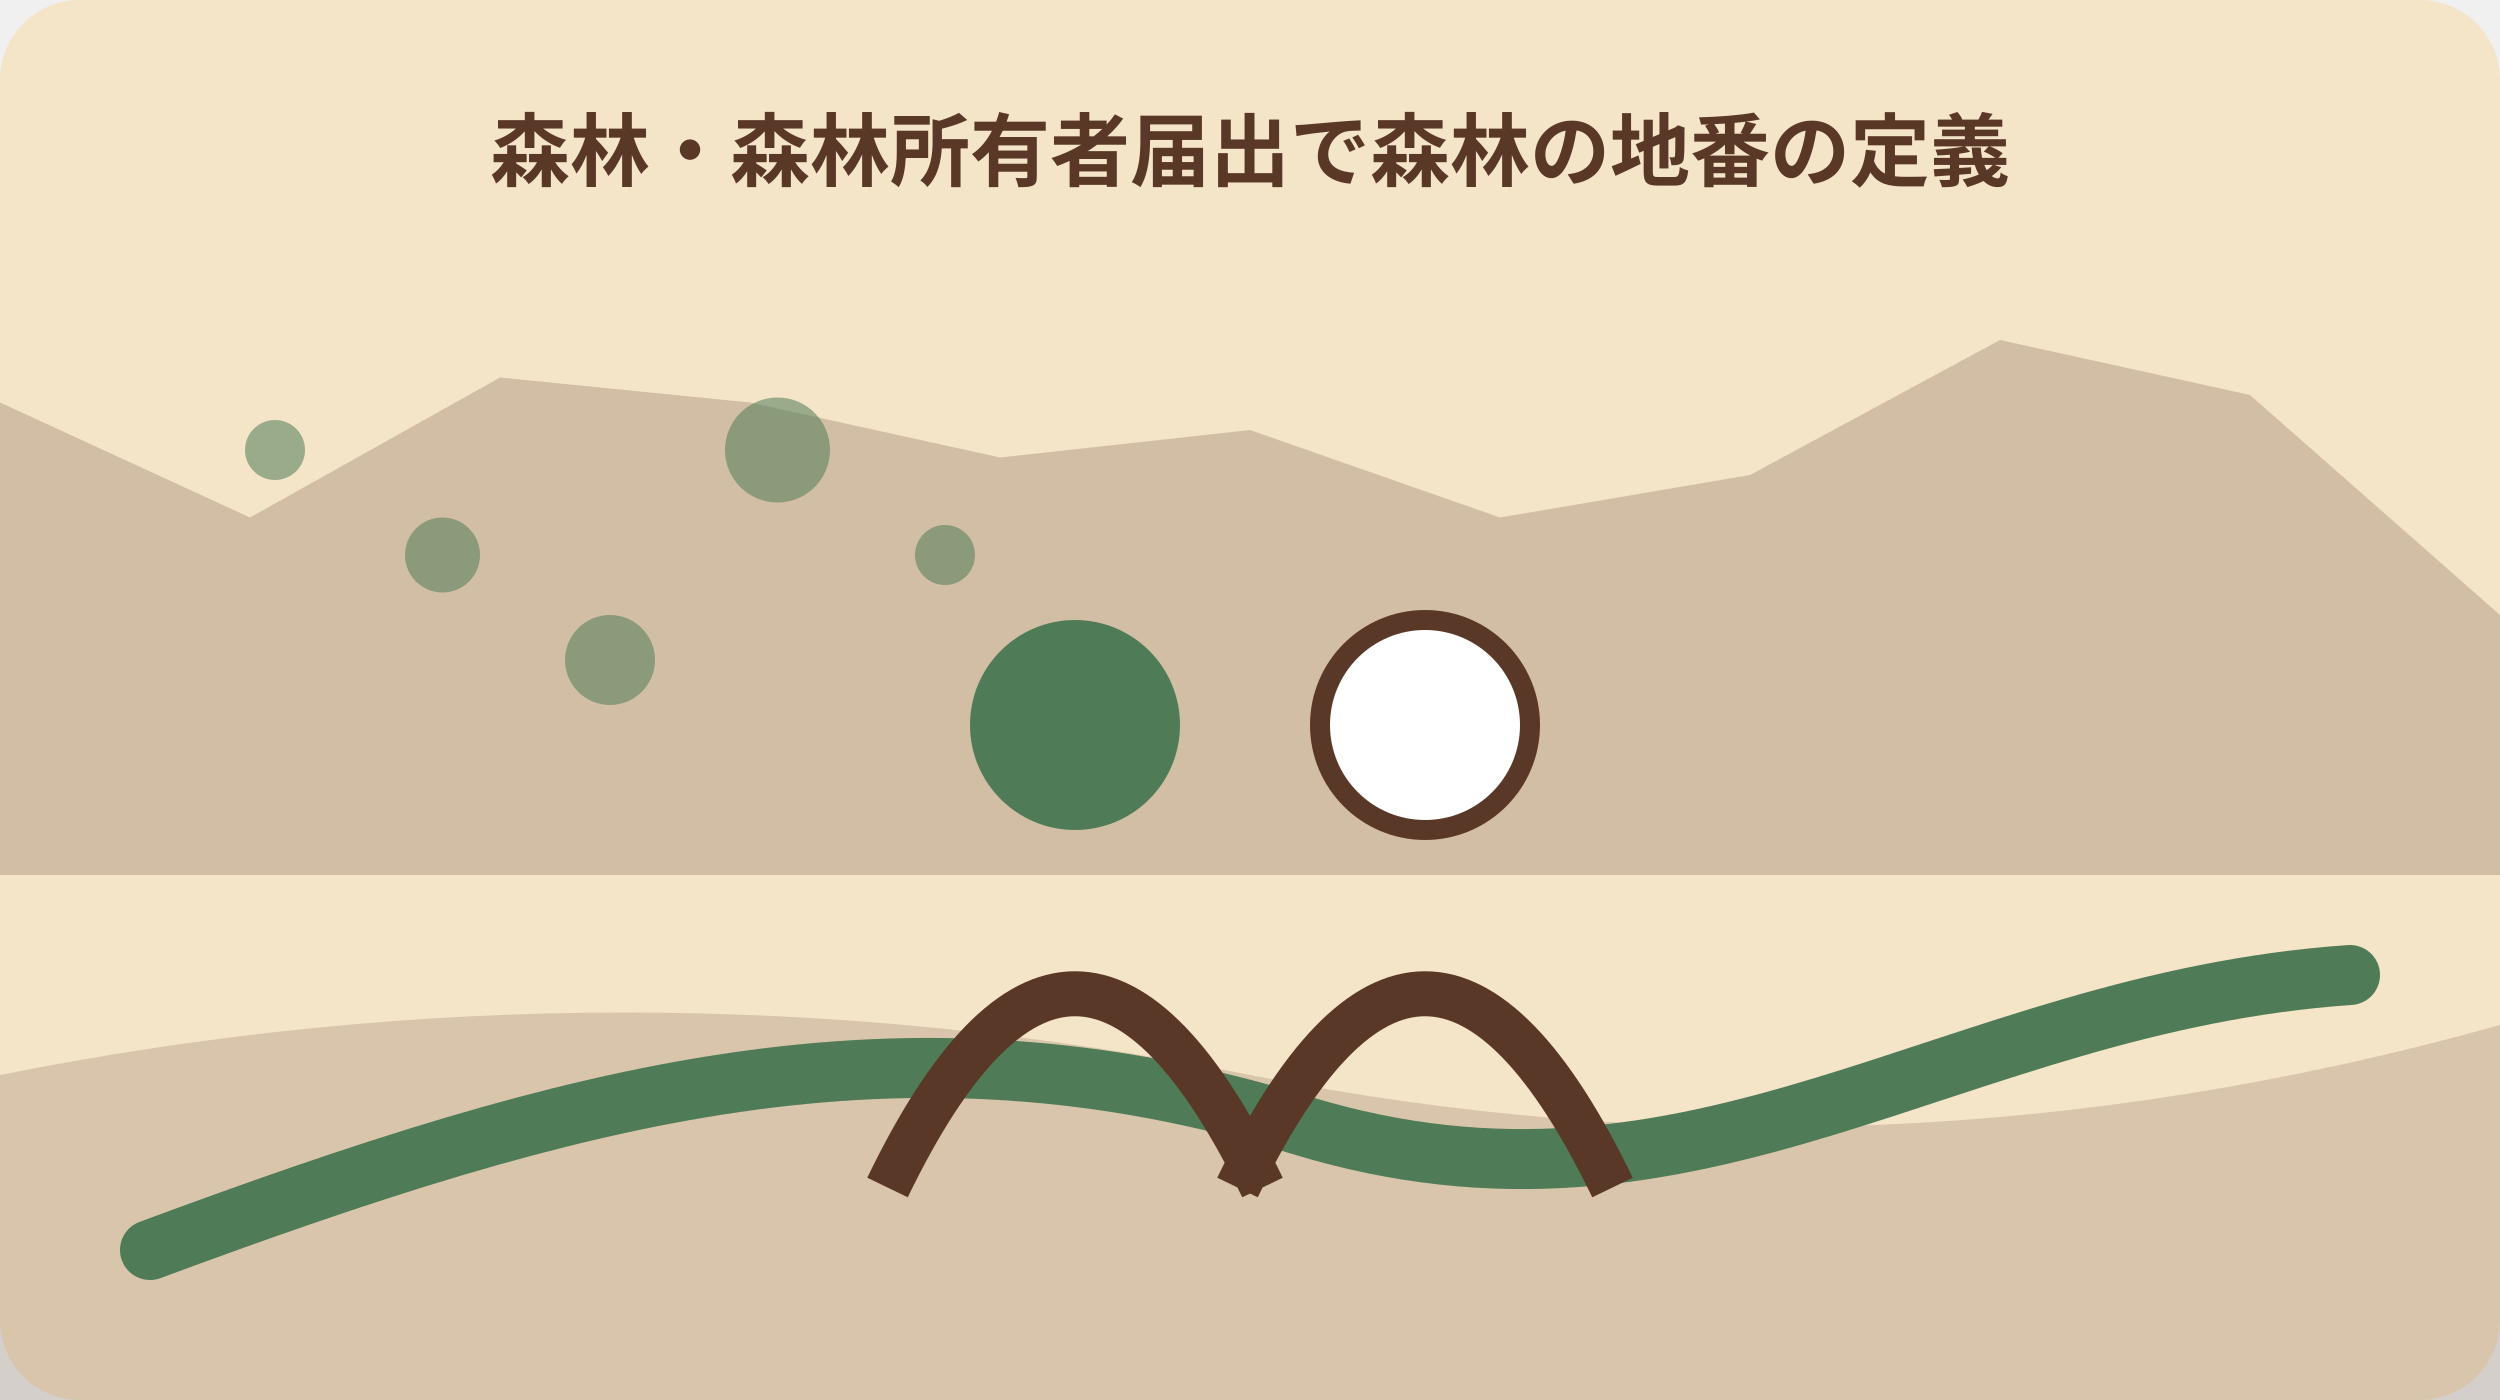
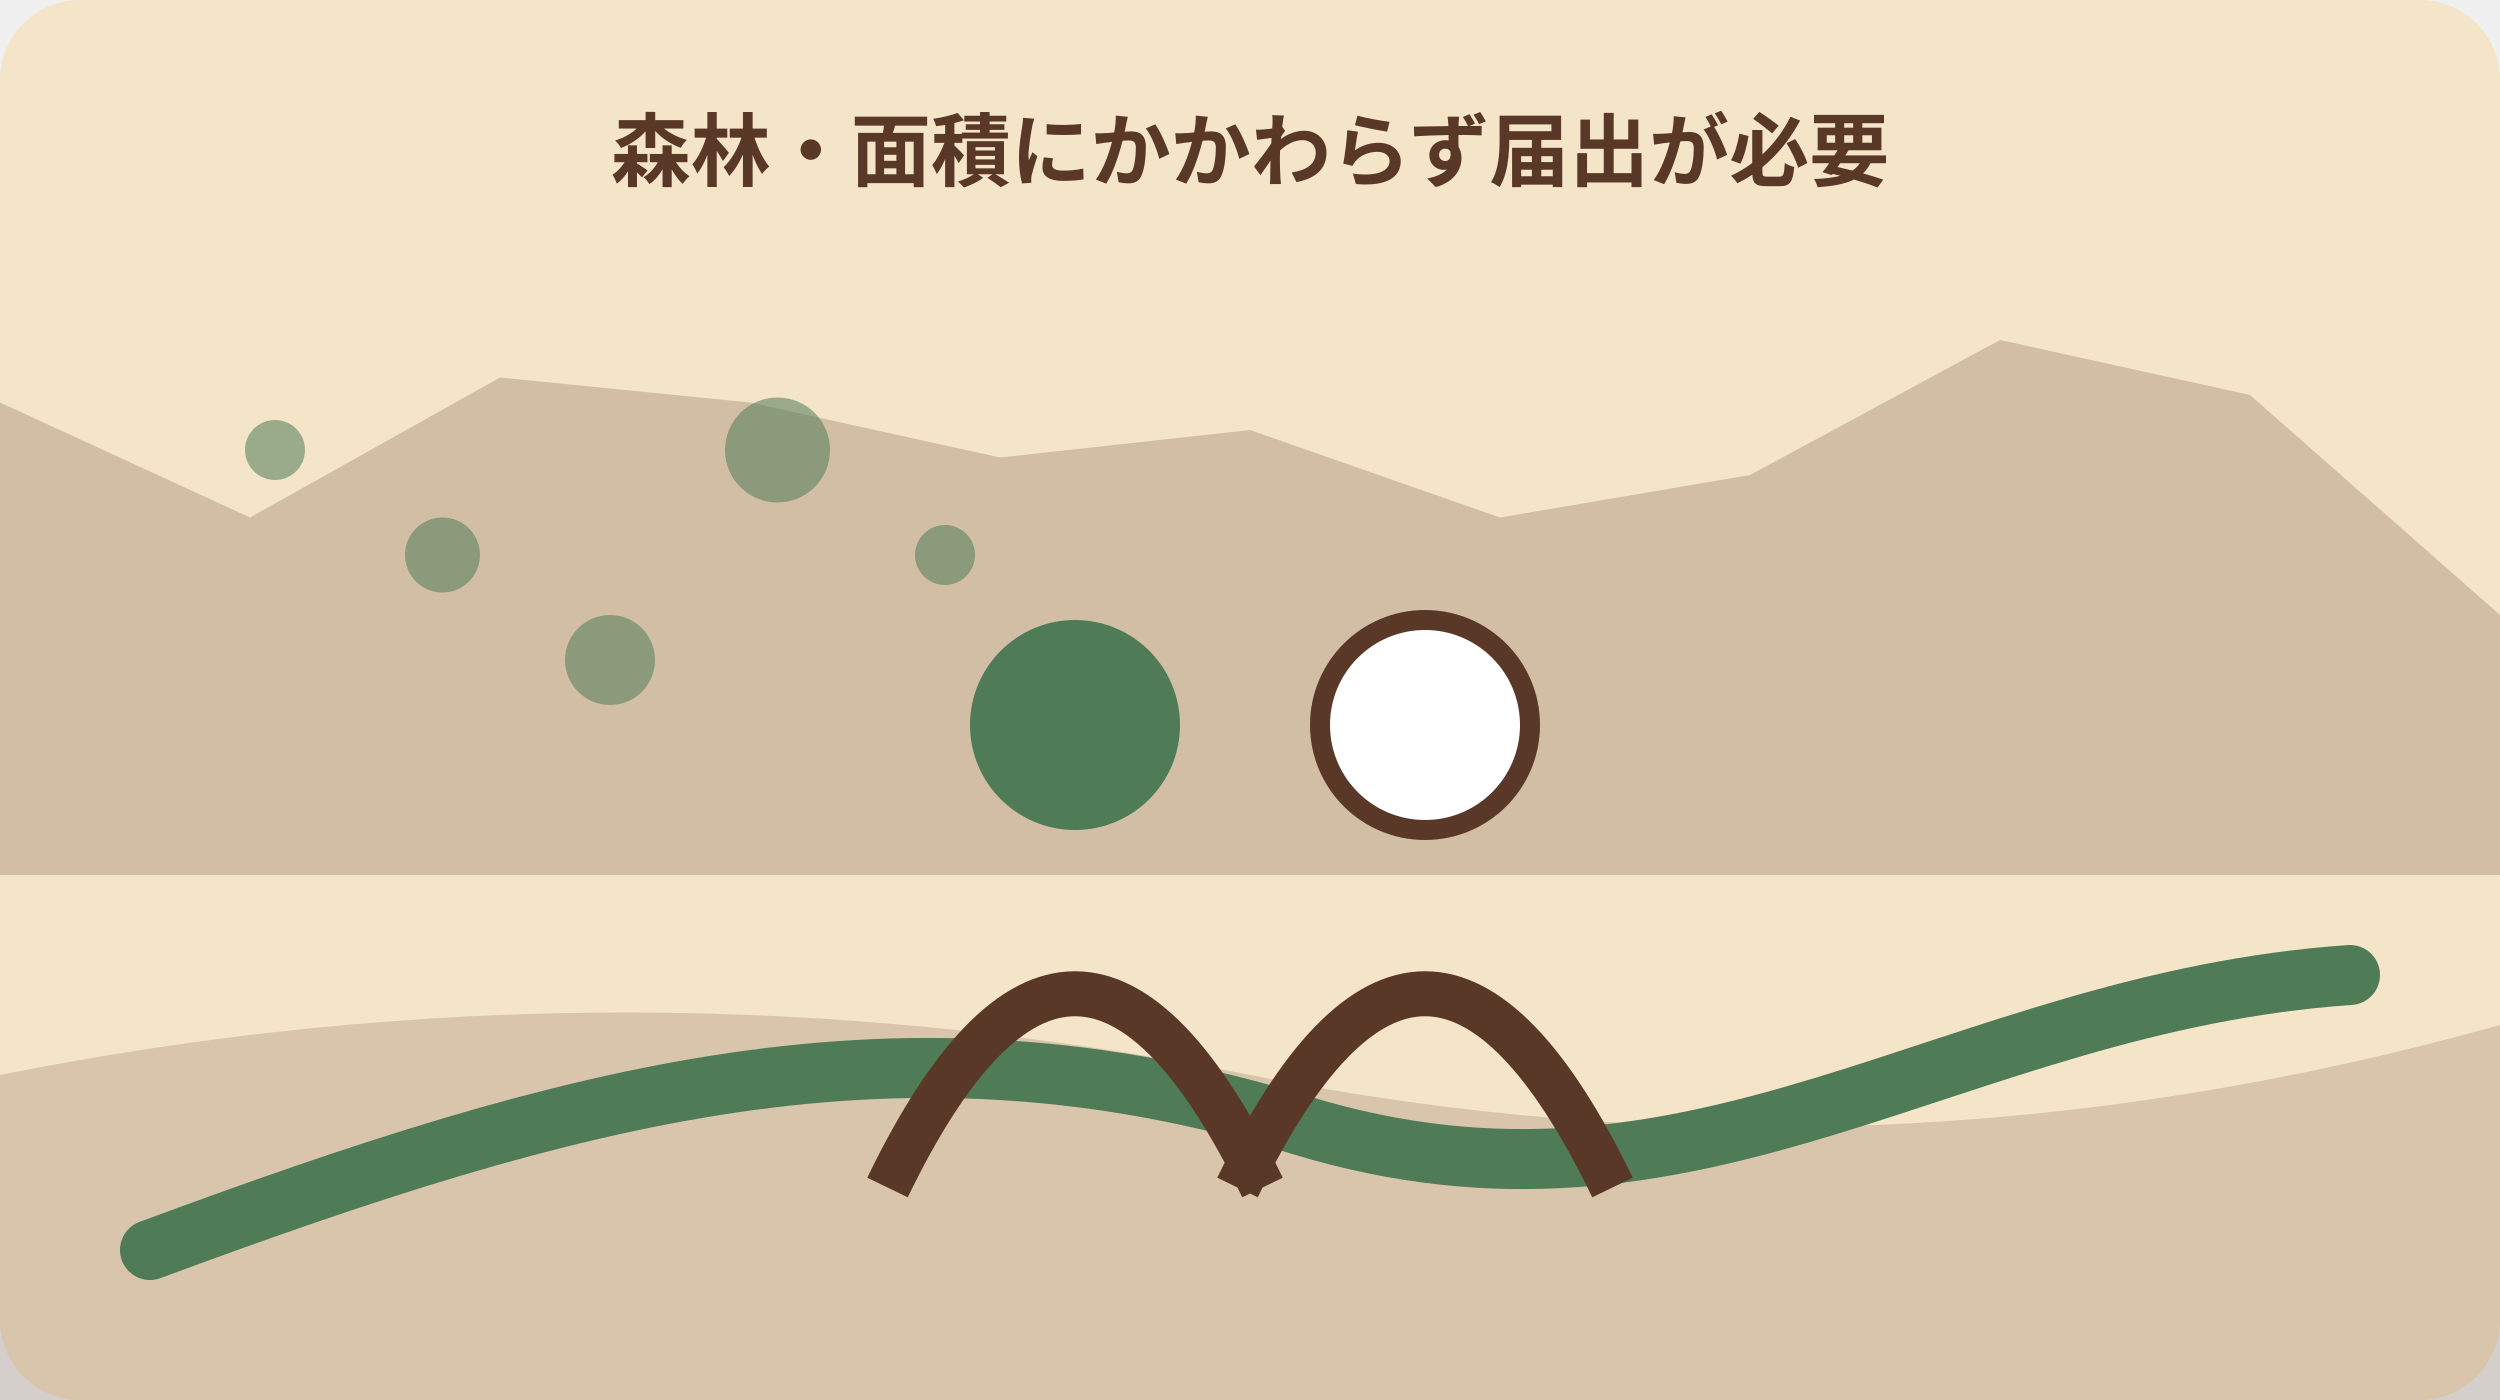
<svg xmlns="http://www.w3.org/2000/svg" width="1000" height="560" viewBox="0 0 1000 560" role="img" aria-labelledby="title desc" data-illustration="mori-editorial" data-topic-id="277" data-scene-index="2">
  <rect width="1000" height="560" rx="32" fill="#f4e4c8" />
  <polygon points="0,161 100,207 200,151 300,161 400,183 500,172 600,207 700,190 800,136 900,158 1000,246 1000,350 0,350" fill="#5a3827" opacity=".22" />
  <path d="M0 430 Q250 380 500 430 T1000 410 V560 H0Z" fill="#5a3827" opacity=".18" />
  <path d="M60 500 C230 437 360 401 520 450 S780 401 940 390" fill="none" stroke="#4f7b57" stroke-width="24" stroke-linecap="round" />
  <circle cx="110" cy="180" r="12" fill="#4f7b57" opacity=".55" />
  <circle cx="177" cy="222" r="15" fill="#4f7b57" opacity=".55" />
  <circle cx="244" cy="264" r="18" fill="#4f7b57" opacity=".55" />
  <circle cx="311" cy="180" r="21" fill="#4f7b57" opacity=".55" />
  <circle cx="378" cy="222" r="12" fill="#4f7b57" opacity=".55" />
  <g data-scene="people">
    <circle cx="430" cy="290" r="42" fill="#4f7b57" />
    <circle cx="570" cy="290" r="42" fill="#fff" stroke="#5a3827" stroke-width="8" />
    <path d="M355 475q75-155 150 0M495 475q75-155 150 0" fill="none" stroke="#5a3827" stroke-width="18" />
  </g>
-   <text x="500" y="72" text-anchor="middle" font-family="sans-serif" font-size="32" font-weight="700" fill="#5a3827">森林・森林所有者届出で森林の地番の定義</text>
+   <text x="500" y="72" text-anchor="middle" font-family="sans-serif" font-size="32" font-weight="700" fill="#5a3827">森林・面積にかかわらず届出が必要</text>
</svg>
